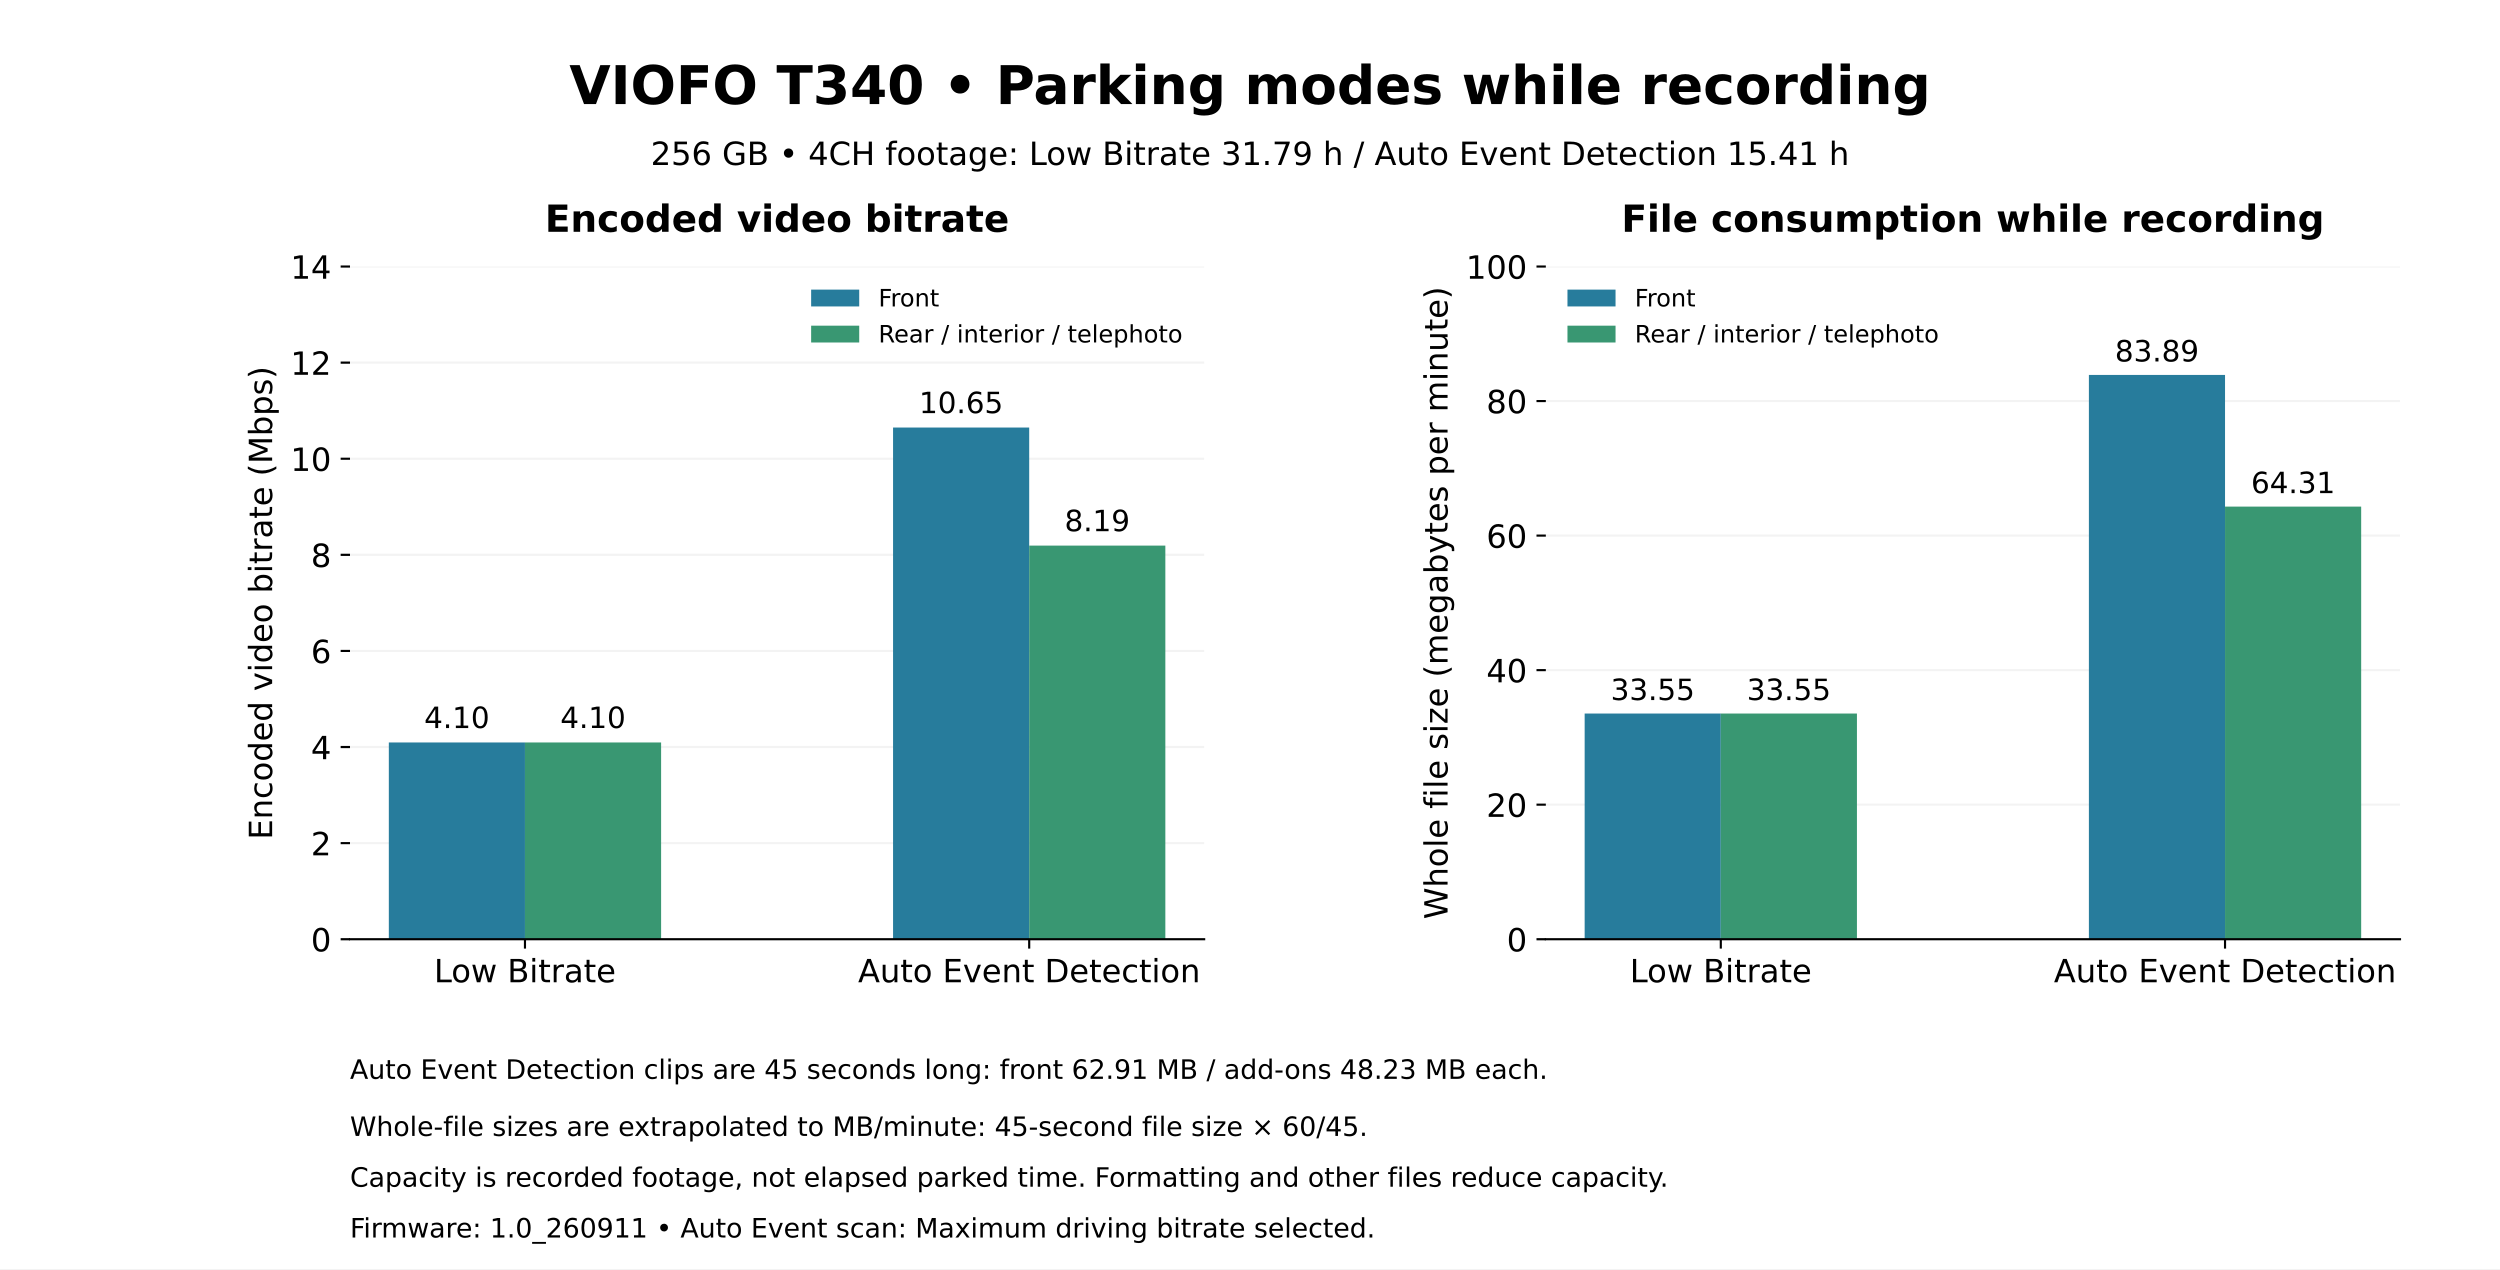
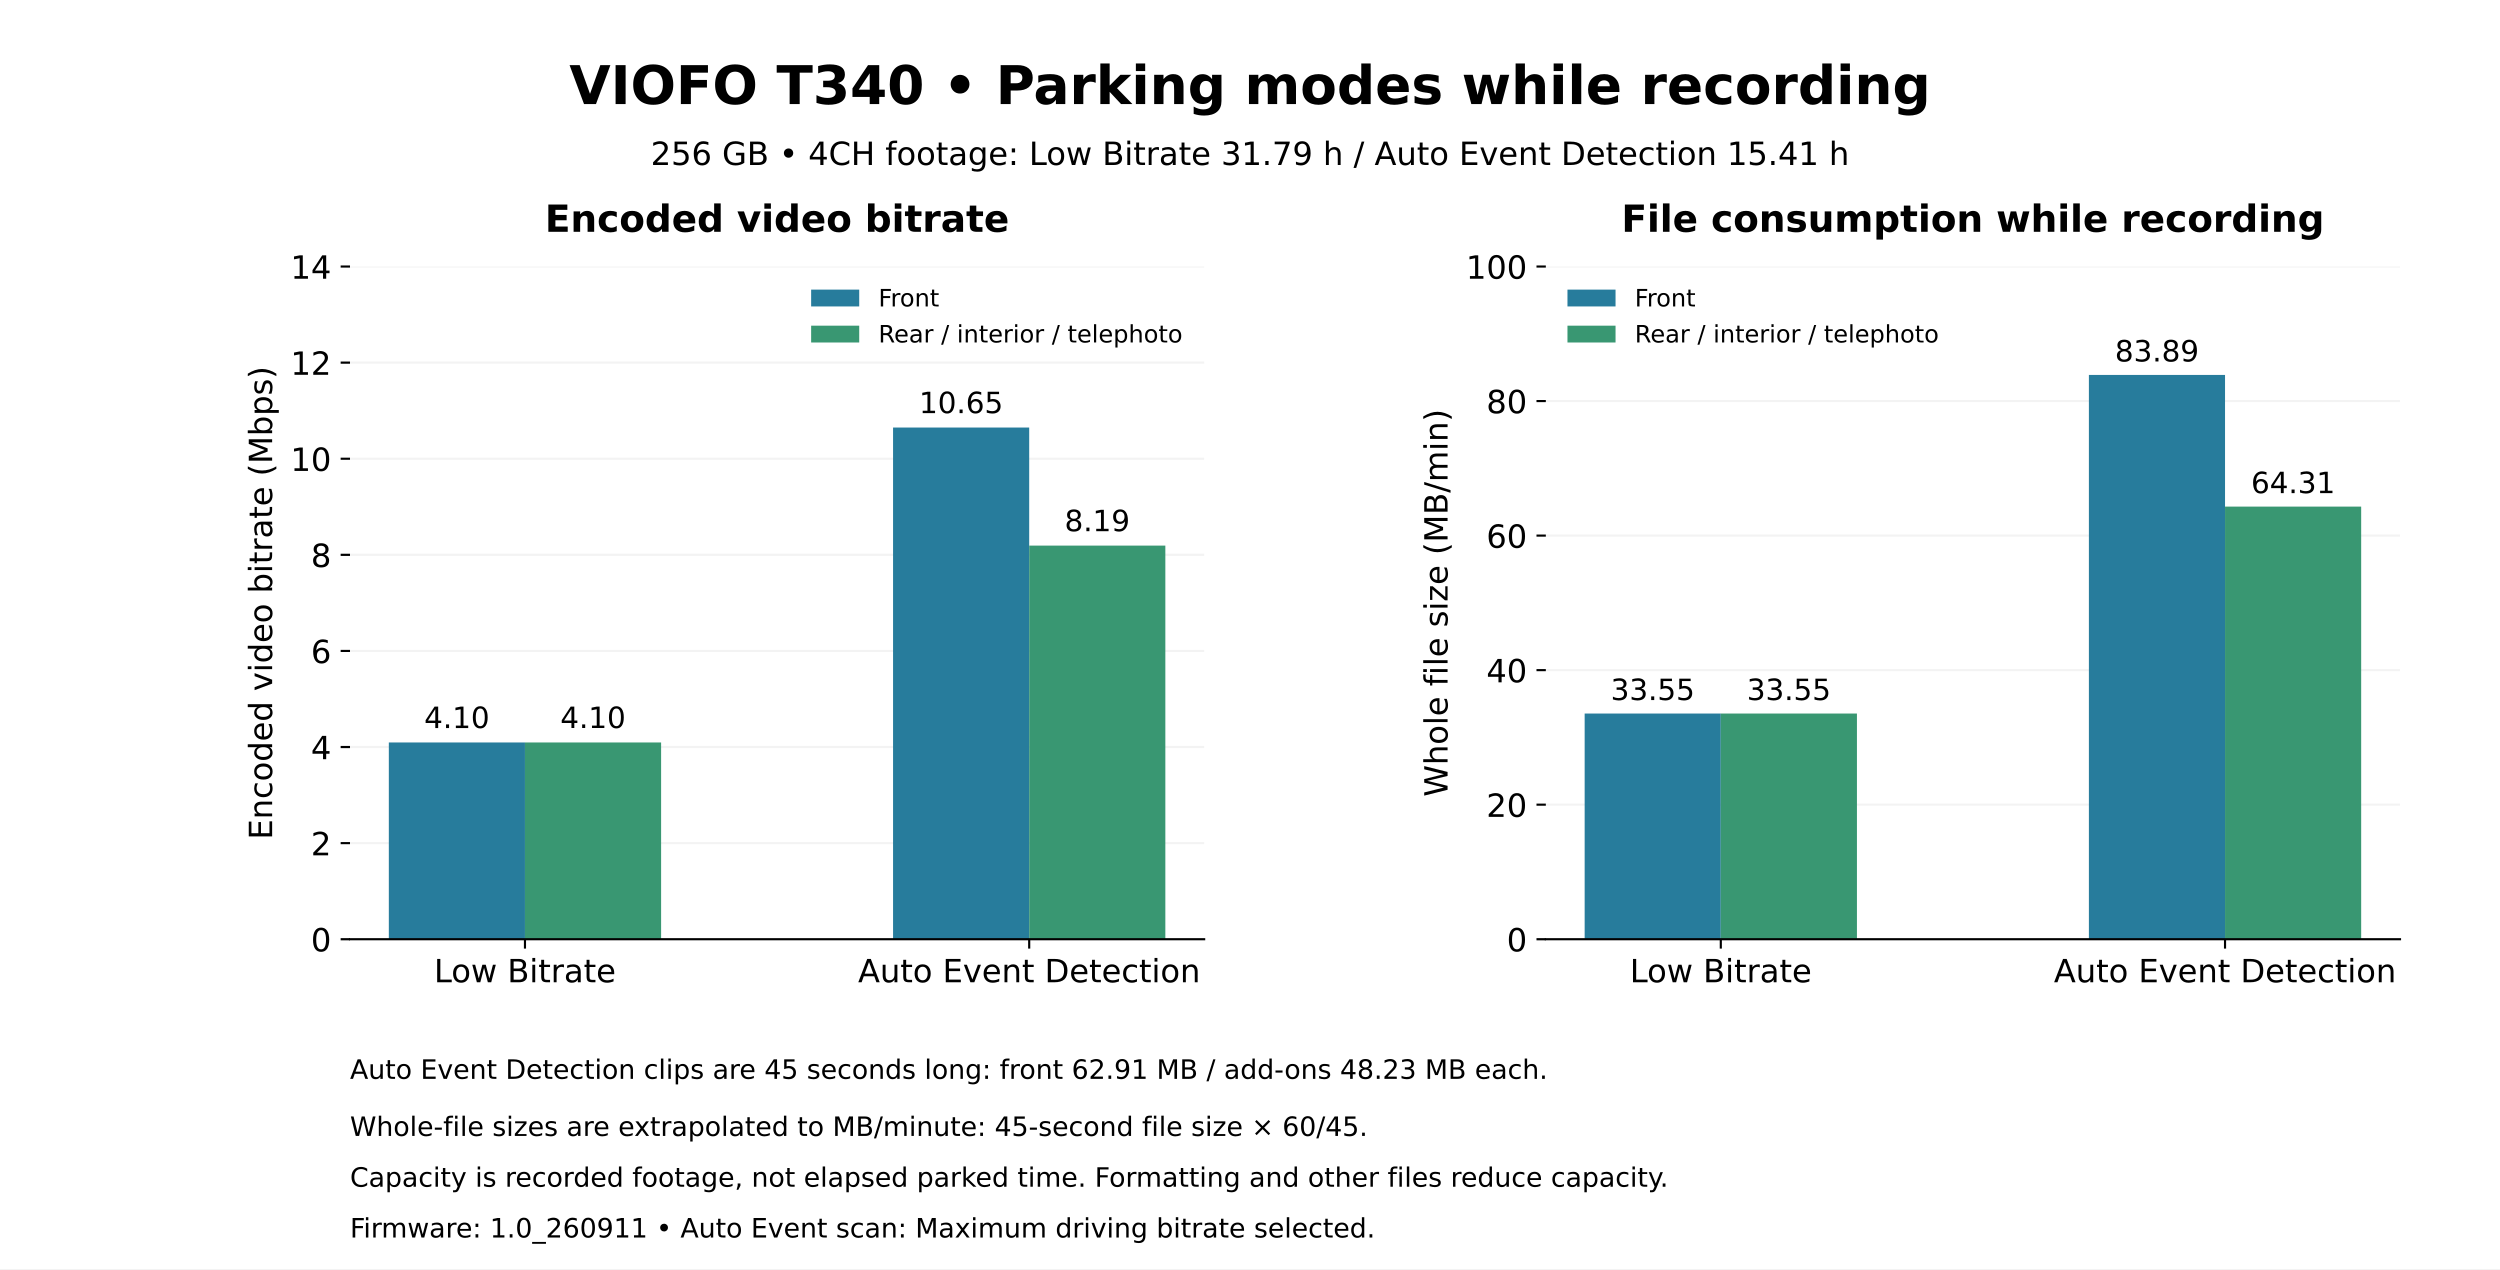
<svg xmlns="http://www.w3.org/2000/svg" xmlns:xlink="http://www.w3.org/1999/xlink" width="936pt" height="475.2pt" viewBox="0 0 936 475.2" version="1.1">
  <defs>
    <style type="text/css">*{stroke-linejoin: round; stroke-linecap: butt}</style>
  </defs>
  <g id="figure_1">
    <g id="patch_1">
      <path d="M 0 475.2 L 936 475.2 L 936 0 L 0 0 z " style="fill: #ffffff" />
    </g>
    <g id="axes_1">
      <g id="patch_2">
        <path d="M 131.04 351.648 L 450.84 351.648 L 450.84 99.792 L 131.04 99.792 z " style="fill: #ffffff" />
      </g>
      <g id="matplotlib.axis_1">
        <g id="xtick_1">
          <g id="line2d_1">
            <defs>
-               <path id="mfaa62cfa82" d="M 0 0 L 0 3.5 " style="stroke: #000000; stroke-width: 0.8" />
+               <path id="md1519692fd" d="M 0 0 L 0 3.5 " style="stroke: #000000; stroke-width: 0.8" />
            </defs>
            <g>
-               <use xlink:href="#mfaa62cfa82" x="196.548" y="351.648" style="stroke: #000000; stroke-width: 0.8" />
+               <use xlink:href="#md1519692fd" x="196.548" y="351.648" style="stroke: #000000; stroke-width: 0.8" />
            </g>
          </g>
          <g id="text_1">
            <text style="font-size: 12px; font-family: 'DejaVu Sans'; text-anchor: middle" x="196.548" y="367.766" transform="rotate(-0 196.548 367.7661)">Low Bitrate</text>
          </g>
        </g>
        <g id="xtick_2">
          <g id="line2d_2">
            <g>
-               <use xlink:href="#mfaa62cfa82" x="385.332" y="351.648" style="stroke: #000000; stroke-width: 0.8" />
+               <use xlink:href="#md1519692fd" x="385.332" y="351.648" style="stroke: #000000; stroke-width: 0.8" />
            </g>
          </g>
          <g id="text_2">
            <text style="font-size: 12px; font-family: 'DejaVu Sans'; text-anchor: middle" x="385.332" y="367.766" transform="rotate(-0 385.332 367.7661)">Auto Event Detection</text>
          </g>
        </g>
      </g>
      <g id="matplotlib.axis_2">
        <g id="ytick_1">
          <g id="line2d_3">
-             <path d="M 131.04 351.648 L 450.84 351.648 " clip-path="url(#pe85fd2fa09)" style="fill: none; stroke: #b0b0b0; stroke-opacity: 0.16; stroke-width: 0.8; stroke-linecap: square" />
+             <path d="M 131.04 351.648 L 450.84 351.648 " clip-path="url(#p6aabdea3b1)" style="fill: none; stroke: #b0b0b0; stroke-opacity: 0.16; stroke-width: 0.8; stroke-linecap: square" />
          </g>
          <g id="line2d_4">
            <defs>
-               <path id="mfd28f541e2" d="M 0 0 L -3.5 0 " style="stroke: #000000; stroke-width: 0.8" />
+               <path id="m42b6faa0b4" d="M 0 0 L -3.5 0 " style="stroke: #000000; stroke-width: 0.8" />
            </defs>
            <g>
-               <use xlink:href="#mfd28f541e2" x="131.04" y="351.648" style="stroke: #000000; stroke-width: 0.8" />
+               <use xlink:href="#m42b6faa0b4" x="131.04" y="351.648" style="stroke: #000000; stroke-width: 0.8" />
            </g>
          </g>
          <g id="text_3">
            <text style="font-size: 12px; font-family: 'DejaVu Sans'; text-anchor: end" x="124.04" y="356.207" transform="rotate(-0 124.04 356.2066)">0</text>
          </g>
        </g>
        <g id="ytick_2">
          <g id="line2d_5">
-             <path d="M 131.04 315.669 L 450.84 315.669 " clip-path="url(#pe85fd2fa09)" style="fill: none; stroke: #b0b0b0; stroke-opacity: 0.16; stroke-width: 0.8; stroke-linecap: square" />
+             <path d="M 131.04 315.669 L 450.84 315.669 " clip-path="url(#p6aabdea3b1)" style="fill: none; stroke: #b0b0b0; stroke-opacity: 0.16; stroke-width: 0.8; stroke-linecap: square" />
          </g>
          <g id="line2d_6">
            <g>
-               <use xlink:href="#mfd28f541e2" x="131.04" y="315.669" style="stroke: #000000; stroke-width: 0.8" />
+               <use xlink:href="#m42b6faa0b4" x="131.04" y="315.669" style="stroke: #000000; stroke-width: 0.8" />
            </g>
          </g>
          <g id="text_4">
            <text style="font-size: 12px; font-family: 'DejaVu Sans'; text-anchor: end" x="124.04" y="320.227" transform="rotate(-0 124.04 320.2272)">2</text>
          </g>
        </g>
        <g id="ytick_3">
          <g id="line2d_7">
-             <path d="M 131.04 279.689 L 450.84 279.689 " clip-path="url(#pe85fd2fa09)" style="fill: none; stroke: #b0b0b0; stroke-opacity: 0.16; stroke-width: 0.8; stroke-linecap: square" />
+             <path d="M 131.04 279.689 L 450.84 279.689 " clip-path="url(#p6aabdea3b1)" style="fill: none; stroke: #b0b0b0; stroke-opacity: 0.16; stroke-width: 0.8; stroke-linecap: square" />
          </g>
          <g id="line2d_8">
            <g>
-               <use xlink:href="#mfd28f541e2" x="131.04" y="279.689" style="stroke: #000000; stroke-width: 0.8" />
+               <use xlink:href="#m42b6faa0b4" x="131.04" y="279.689" style="stroke: #000000; stroke-width: 0.8" />
            </g>
          </g>
          <g id="text_5">
            <text style="font-size: 12px; font-family: 'DejaVu Sans'; text-anchor: end" x="124.04" y="284.248" transform="rotate(-0 124.04 284.2477)">4</text>
          </g>
        </g>
        <g id="ytick_4">
          <g id="line2d_9">
-             <path d="M 131.04 243.71 L 450.84 243.71 " clip-path="url(#pe85fd2fa09)" style="fill: none; stroke: #b0b0b0; stroke-opacity: 0.16; stroke-width: 0.8; stroke-linecap: square" />
+             <path d="M 131.04 243.71 L 450.84 243.71 " clip-path="url(#p6aabdea3b1)" style="fill: none; stroke: #b0b0b0; stroke-opacity: 0.16; stroke-width: 0.8; stroke-linecap: square" />
          </g>
          <g id="line2d_10">
            <g>
-               <use xlink:href="#mfd28f541e2" x="131.04" y="243.71" style="stroke: #000000; stroke-width: 0.8" />
+               <use xlink:href="#m42b6faa0b4" x="131.04" y="243.71" style="stroke: #000000; stroke-width: 0.8" />
            </g>
          </g>
          <g id="text_6">
            <text style="font-size: 12px; font-family: 'DejaVu Sans'; text-anchor: end" x="124.04" y="248.268" transform="rotate(-0 124.04 248.2683)">6</text>
          </g>
        </g>
        <g id="ytick_5">
          <g id="line2d_11">
-             <path d="M 131.04 207.73 L 450.84 207.73 " clip-path="url(#pe85fd2fa09)" style="fill: none; stroke: #b0b0b0; stroke-opacity: 0.16; stroke-width: 0.8; stroke-linecap: square" />
+             <path d="M 131.04 207.73 L 450.84 207.73 " clip-path="url(#p6aabdea3b1)" style="fill: none; stroke: #b0b0b0; stroke-opacity: 0.16; stroke-width: 0.8; stroke-linecap: square" />
          </g>
          <g id="line2d_12">
            <g>
-               <use xlink:href="#mfd28f541e2" x="131.04" y="207.73" style="stroke: #000000; stroke-width: 0.8" />
+               <use xlink:href="#m42b6faa0b4" x="131.04" y="207.73" style="stroke: #000000; stroke-width: 0.8" />
            </g>
          </g>
          <g id="text_7">
            <text style="font-size: 12px; font-family: 'DejaVu Sans'; text-anchor: end" x="124.04" y="212.289" transform="rotate(-0 124.04 212.2889)">8</text>
          </g>
        </g>
        <g id="ytick_6">
          <g id="line2d_13">
-             <path d="M 131.04 171.751 L 450.84 171.751 " clip-path="url(#pe85fd2fa09)" style="fill: none; stroke: #b0b0b0; stroke-opacity: 0.16; stroke-width: 0.8; stroke-linecap: square" />
+             <path d="M 131.04 171.751 L 450.84 171.751 " clip-path="url(#p6aabdea3b1)" style="fill: none; stroke: #b0b0b0; stroke-opacity: 0.16; stroke-width: 0.8; stroke-linecap: square" />
          </g>
          <g id="line2d_14">
            <g>
-               <use xlink:href="#mfd28f541e2" x="131.04" y="171.751" style="stroke: #000000; stroke-width: 0.8" />
+               <use xlink:href="#m42b6faa0b4" x="131.04" y="171.751" style="stroke: #000000; stroke-width: 0.8" />
            </g>
          </g>
          <g id="text_8">
            <text style="font-size: 12px; font-family: 'DejaVu Sans'; text-anchor: end" x="124.04" y="176.309" transform="rotate(-0 124.04 176.3095)">10</text>
          </g>
        </g>
        <g id="ytick_7">
          <g id="line2d_15">
-             <path d="M 131.04 135.771 L 450.84 135.771 " clip-path="url(#pe85fd2fa09)" style="fill: none; stroke: #b0b0b0; stroke-opacity: 0.16; stroke-width: 0.8; stroke-linecap: square" />
+             <path d="M 131.04 135.771 L 450.84 135.771 " clip-path="url(#p6aabdea3b1)" style="fill: none; stroke: #b0b0b0; stroke-opacity: 0.16; stroke-width: 0.8; stroke-linecap: square" />
          </g>
          <g id="line2d_16">
            <g>
-               <use xlink:href="#mfd28f541e2" x="131.04" y="135.771" style="stroke: #000000; stroke-width: 0.8" />
+               <use xlink:href="#m42b6faa0b4" x="131.04" y="135.771" style="stroke: #000000; stroke-width: 0.8" />
            </g>
          </g>
          <g id="text_9">
            <text style="font-size: 12px; font-family: 'DejaVu Sans'; text-anchor: end" x="124.04" y="140.33" transform="rotate(-0 124.04 140.33)">12</text>
          </g>
        </g>
        <g id="ytick_8">
          <g id="line2d_17">
-             <path d="M 131.04 99.792 L 450.84 99.792 " clip-path="url(#pe85fd2fa09)" style="fill: none; stroke: #b0b0b0; stroke-opacity: 0.16; stroke-width: 0.8; stroke-linecap: square" />
+             <path d="M 131.04 99.792 L 450.84 99.792 " clip-path="url(#p6aabdea3b1)" style="fill: none; stroke: #b0b0b0; stroke-opacity: 0.16; stroke-width: 0.8; stroke-linecap: square" />
          </g>
          <g id="line2d_18">
            <g>
-               <use xlink:href="#mfd28f541e2" x="131.04" y="99.792" style="stroke: #000000; stroke-width: 0.8" />
+               <use xlink:href="#m42b6faa0b4" x="131.04" y="99.792" style="stroke: #000000; stroke-width: 0.8" />
            </g>
          </g>
          <g id="text_10">
            <text style="font-size: 12px; font-family: 'DejaVu Sans'; text-anchor: end" x="124.04" y="104.351" transform="rotate(-0 124.04 104.3506)">14</text>
          </g>
        </g>
        <g id="text_11">
          <text style="font-size: 12px; font-family: 'DejaVu Sans'; text-anchor: middle" x="101.887" y="225.72" transform="rotate(-90 101.8872 225.72)">Encoded video bitrate (Mbps)</text>
        </g>
      </g>
      <g id="patch_3">
-         <path d="M 145.576 351.648 L 196.548 351.648 L 196.548 277.976 L 145.576 277.976 z " clip-path="url(#pe85fd2fa09)" style="fill: #277c9c" />
+         <path d="M 145.576 351.648 L 196.548 351.648 L 196.548 277.976 L 145.576 277.976 z " clip-path="url(#p6aabdea3b1)" style="fill: #277c9c" />
      </g>
      <g id="patch_4">
-         <path d="M 334.36 351.648 L 385.332 351.648 L 385.332 160.08 L 334.36 160.08 z " clip-path="url(#pe85fd2fa09)" style="fill: #277c9c" />
+         <path d="M 334.36 351.648 L 385.332 351.648 L 385.332 160.08 L 334.36 160.08 z " clip-path="url(#p6aabdea3b1)" style="fill: #277c9c" />
      </g>
      <g id="patch_5">
-         <path d="M 196.548 351.648 L 247.52 351.648 L 247.52 277.972 L 196.548 277.972 z " clip-path="url(#pe85fd2fa09)" style="fill: #399772" />
+         <path d="M 196.548 351.648 L 247.52 351.648 L 247.52 277.972 L 196.548 277.972 z " clip-path="url(#p6aabdea3b1)" style="fill: #399772" />
      </g>
      <g id="patch_6">
-         <path d="M 385.332 351.648 L 436.304 351.648 L 436.304 204.281 L 385.332 204.281 z " clip-path="url(#pe85fd2fa09)" style="fill: #399772" />
+         <path d="M 385.332 351.648 L 436.304 351.648 L 436.304 204.281 L 385.332 204.281 z " clip-path="url(#p6aabdea3b1)" style="fill: #399772" />
      </g>
      <g id="patch_7">
        <path d="M 131.04 351.648 L 450.84 351.648 " style="fill: none; stroke: #000000; stroke-width: 0.8; stroke-linejoin: miter; stroke-linecap: square" />
      </g>
      <g id="text_12">
        <text style="font-size: 11px; font-family: 'DejaVu Sans'; text-anchor: middle" x="171.062" y="272.579" transform="rotate(-0 171.0622 272.5795)">4.10</text>
      </g>
      <g id="text_13">
        <text style="font-size: 11px; font-family: 'DejaVu Sans'; text-anchor: middle" x="359.846" y="154.683" transform="rotate(-0 359.8461 154.6829)">10.65</text>
      </g>
      <g id="text_14">
        <text style="font-size: 11px; font-family: 'DejaVu Sans'; text-anchor: middle" x="222.034" y="272.575" transform="rotate(-0 222.0339 272.5748)">4.10</text>
      </g>
      <g id="text_15">
        <text style="font-size: 11px; font-family: 'DejaVu Sans'; text-anchor: middle" x="410.818" y="198.884" transform="rotate(-0 410.8178 198.8843)">8.19</text>
      </g>
      <g id="text_16">
        <text style="font-weight: 700; font-size: 14px; font-family: 'DejaVu Sans'; text-anchor: middle" x="290.94" y="86.792" transform="rotate(-0 290.94 86.792)">Encoded video bitrate</text>
      </g>
      <g id="legend_1">
        <g id="patch_8">
          <path d="M 303.691 114.731 L 321.691 114.731 L 321.691 108.431 L 303.691 108.431 z " style="fill: #277c9c" />
        </g>
        <g id="text_17">
          <text style="font-size: 9px; font-family: 'DejaVu Sans'; text-anchor: start" x="328.891" y="114.731" transform="rotate(-0 328.8914 114.7306)">Front</text>
        </g>
        <g id="patch_9">
          <path d="M 303.691 128.231 L 321.691 128.231 L 321.691 121.931 L 303.691 121.931 z " style="fill: #399772" />
        </g>
        <g id="text_18">
          <text style="font-size: 9px; font-family: 'DejaVu Sans'; text-anchor: start" x="328.891" y="128.231" transform="rotate(-0 328.8914 128.2313)">Rear / interior / telephoto</text>
        </g>
      </g>
    </g>
    <g id="axes_2">
      <g id="patch_10">
        <path d="M 578.76 351.648 L 898.56 351.648 L 898.56 99.792 L 578.76 99.792 z " style="fill: #ffffff" />
      </g>
      <g id="matplotlib.axis_3">
        <g id="xtick_3">
          <g id="line2d_19">
            <g>
-               <use xlink:href="#mfaa62cfa82" x="644.268" y="351.648" style="stroke: #000000; stroke-width: 0.8" />
+               <use xlink:href="#md1519692fd" x="644.268" y="351.648" style="stroke: #000000; stroke-width: 0.8" />
            </g>
          </g>
          <g id="text_19">
            <text style="font-size: 12px; font-family: 'DejaVu Sans'; text-anchor: middle" x="644.268" y="367.766" transform="rotate(-0 644.268 367.7661)">Low Bitrate</text>
          </g>
        </g>
        <g id="xtick_4">
          <g id="line2d_20">
            <g>
-               <use xlink:href="#mfaa62cfa82" x="833.052" y="351.648" style="stroke: #000000; stroke-width: 0.8" />
+               <use xlink:href="#md1519692fd" x="833.052" y="351.648" style="stroke: #000000; stroke-width: 0.8" />
            </g>
          </g>
          <g id="text_20">
            <text style="font-size: 12px; font-family: 'DejaVu Sans'; text-anchor: middle" x="833.052" y="367.766" transform="rotate(-0 833.052 367.7661)">Auto Event Detection</text>
          </g>
        </g>
      </g>
      <g id="matplotlib.axis_4">
        <g id="ytick_9">
          <g id="line2d_21">
-             <path d="M 578.76 351.648 L 898.56 351.648 " clip-path="url(#p93bfe501d9)" style="fill: none; stroke: #b0b0b0; stroke-opacity: 0.16; stroke-width: 0.8; stroke-linecap: square" />
+             <path d="M 578.76 351.648 L 898.56 351.648 " clip-path="url(#p40a66ed7d6)" style="fill: none; stroke: #b0b0b0; stroke-opacity: 0.16; stroke-width: 0.8; stroke-linecap: square" />
          </g>
          <g id="line2d_22">
            <g>
-               <use xlink:href="#mfd28f541e2" x="578.76" y="351.648" style="stroke: #000000; stroke-width: 0.8" />
+               <use xlink:href="#m42b6faa0b4" x="578.76" y="351.648" style="stroke: #000000; stroke-width: 0.8" />
            </g>
          </g>
          <g id="text_21">
            <text style="font-size: 12px; font-family: 'DejaVu Sans'; text-anchor: end" x="571.76" y="356.207" transform="rotate(-0 571.76 356.2066)">0</text>
          </g>
        </g>
        <g id="ytick_10">
          <g id="line2d_23">
-             <path d="M 578.76 301.277 L 898.56 301.277 " clip-path="url(#p93bfe501d9)" style="fill: none; stroke: #b0b0b0; stroke-opacity: 0.16; stroke-width: 0.8; stroke-linecap: square" />
+             <path d="M 578.76 301.277 L 898.56 301.277 " clip-path="url(#p40a66ed7d6)" style="fill: none; stroke: #b0b0b0; stroke-opacity: 0.16; stroke-width: 0.8; stroke-linecap: square" />
          </g>
          <g id="line2d_24">
            <g>
-               <use xlink:href="#mfd28f541e2" x="578.76" y="301.277" style="stroke: #000000; stroke-width: 0.8" />
+               <use xlink:href="#m42b6faa0b4" x="578.76" y="301.277" style="stroke: #000000; stroke-width: 0.8" />
            </g>
          </g>
          <g id="text_22">
            <text style="font-size: 12px; font-family: 'DejaVu Sans'; text-anchor: end" x="571.76" y="305.835" transform="rotate(-0 571.76 305.8354)">20</text>
          </g>
        </g>
        <g id="ytick_11">
          <g id="line2d_25">
-             <path d="M 578.76 250.906 L 898.56 250.906 " clip-path="url(#p93bfe501d9)" style="fill: none; stroke: #b0b0b0; stroke-opacity: 0.16; stroke-width: 0.8; stroke-linecap: square" />
+             <path d="M 578.76 250.906 L 898.56 250.906 " clip-path="url(#p40a66ed7d6)" style="fill: none; stroke: #b0b0b0; stroke-opacity: 0.16; stroke-width: 0.8; stroke-linecap: square" />
          </g>
          <g id="line2d_26">
            <g>
-               <use xlink:href="#mfd28f541e2" x="578.76" y="250.906" style="stroke: #000000; stroke-width: 0.8" />
+               <use xlink:href="#m42b6faa0b4" x="578.76" y="250.906" style="stroke: #000000; stroke-width: 0.8" />
            </g>
          </g>
          <g id="text_23">
            <text style="font-size: 12px; font-family: 'DejaVu Sans'; text-anchor: end" x="571.76" y="255.464" transform="rotate(-0 571.76 255.4642)">40</text>
          </g>
        </g>
        <g id="ytick_12">
          <g id="line2d_27">
-             <path d="M 578.76 200.534 L 898.56 200.534 " clip-path="url(#p93bfe501d9)" style="fill: none; stroke: #b0b0b0; stroke-opacity: 0.16; stroke-width: 0.8; stroke-linecap: square" />
+             <path d="M 578.76 200.534 L 898.56 200.534 " clip-path="url(#p40a66ed7d6)" style="fill: none; stroke: #b0b0b0; stroke-opacity: 0.16; stroke-width: 0.8; stroke-linecap: square" />
          </g>
          <g id="line2d_28">
            <g>
-               <use xlink:href="#mfd28f541e2" x="578.76" y="200.534" style="stroke: #000000; stroke-width: 0.8" />
+               <use xlink:href="#m42b6faa0b4" x="578.76" y="200.534" style="stroke: #000000; stroke-width: 0.8" />
            </g>
          </g>
          <g id="text_24">
            <text style="font-size: 12px; font-family: 'DejaVu Sans'; text-anchor: end" x="571.76" y="205.093" transform="rotate(-0 571.76 205.093)">60</text>
          </g>
        </g>
        <g id="ytick_13">
          <g id="line2d_29">
-             <path d="M 578.76 150.163 L 898.56 150.163 " clip-path="url(#p93bfe501d9)" style="fill: none; stroke: #b0b0b0; stroke-opacity: 0.16; stroke-width: 0.8; stroke-linecap: square" />
+             <path d="M 578.76 150.163 L 898.56 150.163 " clip-path="url(#p40a66ed7d6)" style="fill: none; stroke: #b0b0b0; stroke-opacity: 0.16; stroke-width: 0.8; stroke-linecap: square" />
          </g>
          <g id="line2d_30">
            <g>
-               <use xlink:href="#mfd28f541e2" x="578.76" y="150.163" style="stroke: #000000; stroke-width: 0.8" />
+               <use xlink:href="#m42b6faa0b4" x="578.76" y="150.163" style="stroke: #000000; stroke-width: 0.8" />
            </g>
          </g>
          <g id="text_25">
            <text style="font-size: 12px; font-family: 'DejaVu Sans'; text-anchor: end" x="571.76" y="154.722" transform="rotate(-0 571.76 154.7218)">80</text>
          </g>
        </g>
        <g id="ytick_14">
          <g id="line2d_31">
-             <path d="M 578.76 99.792 L 898.56 99.792 " clip-path="url(#p93bfe501d9)" style="fill: none; stroke: #b0b0b0; stroke-opacity: 0.16; stroke-width: 0.8; stroke-linecap: square" />
+             <path d="M 578.76 99.792 L 898.56 99.792 " clip-path="url(#p40a66ed7d6)" style="fill: none; stroke: #b0b0b0; stroke-opacity: 0.16; stroke-width: 0.8; stroke-linecap: square" />
          </g>
          <g id="line2d_32">
            <g>
-               <use xlink:href="#mfd28f541e2" x="578.76" y="99.792" style="stroke: #000000; stroke-width: 0.8" />
+               <use xlink:href="#m42b6faa0b4" x="578.76" y="99.792" style="stroke: #000000; stroke-width: 0.8" />
            </g>
          </g>
          <g id="text_26">
            <text style="font-size: 12px; font-family: 'DejaVu Sans'; text-anchor: end" x="571.76" y="104.351" transform="rotate(-0 571.76 104.3506)">100</text>
          </g>
        </g>
        <g id="text_27">
-           <text style="font-size: 12px; font-family: 'DejaVu Sans'; text-anchor: middle" x="541.972" y="225.72" transform="rotate(-90 541.9722 225.72)">Whole file size (megabytes per minute)</text>
+           <text style="font-size: 12px; font-family: 'DejaVu Sans'; text-anchor: middle" x="541.972" y="225.72" transform="rotate(-90 541.9722 225.72)">Whole file size (MB/min)</text>
        </g>
      </g>
      <g id="patch_11">
-         <path d="M 593.296 351.648 L 644.268 351.648 L 644.268 267.139 L 593.296 267.139 z " clip-path="url(#p93bfe501d9)" style="fill: #277c9c" />
+         <path d="M 593.296 351.648 L 644.268 351.648 L 644.268 267.139 L 593.296 267.139 z " clip-path="url(#p40a66ed7d6)" style="fill: #277c9c" />
      </g>
      <g id="patch_12">
-         <path d="M 782.08 351.648 L 833.052 351.648 L 833.052 140.376 L 782.08 140.376 z " clip-path="url(#p93bfe501d9)" style="fill: #277c9c" />
+         <path d="M 782.08 351.648 L 833.052 351.648 L 833.052 140.376 L 782.08 140.376 z " clip-path="url(#p40a66ed7d6)" style="fill: #277c9c" />
      </g>
      <g id="patch_13">
-         <path d="M 644.268 351.648 L 695.24 351.648 L 695.24 267.139 L 644.268 267.139 z " clip-path="url(#p93bfe501d9)" style="fill: #399772" />
+         <path d="M 644.268 351.648 L 695.24 351.648 L 695.24 267.139 L 644.268 267.139 z " clip-path="url(#p40a66ed7d6)" style="fill: #399772" />
      </g>
      <g id="patch_14">
-         <path d="M 833.052 351.648 L 884.024 351.648 L 884.024 189.673 L 833.052 189.673 z " clip-path="url(#p93bfe501d9)" style="fill: #399772" />
+         <path d="M 833.052 351.648 L 884.024 351.648 L 884.024 189.673 L 833.052 189.673 z " clip-path="url(#p40a66ed7d6)" style="fill: #399772" />
      </g>
      <g id="patch_15">
        <path d="M 578.76 351.648 L 898.56 351.648 " style="fill: none; stroke: #000000; stroke-width: 0.8; stroke-linejoin: miter; stroke-linecap: square" />
      </g>
      <g id="text_28">
        <text style="font-size: 11px; font-family: 'DejaVu Sans'; text-anchor: middle" x="618.782" y="262.102" transform="rotate(-0 618.7822 262.102)">33.55</text>
      </g>
      <g id="text_29">
        <text style="font-size: 11px; font-family: 'DejaVu Sans'; text-anchor: middle" x="807.566" y="135.339" transform="rotate(-0 807.5661 135.3388)">83.89</text>
      </g>
      <g id="text_30">
        <text style="font-size: 11px; font-family: 'DejaVu Sans'; text-anchor: middle" x="669.754" y="262.102" transform="rotate(-0 669.7539 262.102)">33.55</text>
      </g>
      <g id="text_31">
        <text style="font-size: 11px; font-family: 'DejaVu Sans'; text-anchor: middle" x="858.538" y="184.636" transform="rotate(-0 858.5378 184.6356)">64.31</text>
      </g>
      <g id="text_32">
        <text style="font-weight: 700; font-size: 14px; font-family: 'DejaVu Sans'; text-anchor: middle" x="738.66" y="86.792" transform="rotate(-0 738.66 86.792)">File consumption while recording</text>
      </g>
      <g id="legend_2">
        <g id="patch_16">
          <path d="M 586.86 114.731 L 604.86 114.731 L 604.86 108.431 L 586.86 108.431 z " style="fill: #277c9c" />
        </g>
        <g id="text_33">
          <text style="font-size: 9px; font-family: 'DejaVu Sans'; text-anchor: start" x="612.06" y="114.731" transform="rotate(-0 612.06 114.7306)">Front</text>
        </g>
        <g id="patch_17">
          <path d="M 586.86 128.231 L 604.86 128.231 L 604.86 121.931 L 586.86 121.931 z " style="fill: #399772" />
        </g>
        <g id="text_34">
          <text style="font-size: 9px; font-family: 'DejaVu Sans'; text-anchor: start" x="612.06" y="128.231" transform="rotate(-0 612.06 128.2313)">Rear / interior / telephoto</text>
        </g>
      </g>
    </g>
    <g id="text_35">
      <text style="font-weight: 700; font-size: 20px; font-family: 'DejaVu Sans'; text-anchor: middle" x="468" y="38.957" transform="rotate(-0 468 38.95687)">VIOFO T340 • Parking modes while recording</text>
    </g>
    <g id="text_36">
      <text style="font-size: 12px; font-family: 'DejaVu Sans'; text-anchor: middle" x="468" y="61.776" transform="rotate(-0 468 61.776)">256 GB • 4CH footage: Low Bitrate 31.79 h / Auto Event Detection 15.41 h</text>
    </g>
    <g id="text_37">
      <text style="font-size: 10px; font-family: 'DejaVu Sans'; text-anchor: start" x="131.04" y="403.92" transform="rotate(-0 131.04 403.92)">Auto Event Detection clips are 45 seconds long: front 62.91 MB / add-ons 48.23 MB each.</text>
    </g>
    <g id="text_38">
      <text style="font-size: 10px; font-family: 'DejaVu Sans'; text-anchor: start" x="131.04" y="425.304" transform="rotate(-0 131.04 425.304)">Whole-file sizes are extrapolated to MB/minute: 45-second file size × 60/45.</text>
    </g>
    <g id="text_39">
      <text style="font-size: 10px; font-family: 'DejaVu Sans'; text-anchor: start" x="131.04" y="444.312" transform="rotate(-0 131.04 444.312)">Capacity is recorded footage, not elapsed parked time. Formatting and other files reduce capacity.</text>
    </g>
    <g id="text_40">
      <text style="font-size: 10px; font-family: 'DejaVu Sans'; text-anchor: start" x="131.04" y="463.32" transform="rotate(-0 131.04 463.32)">Firmware: 1.0_260911 • Auto Event scan: Maximum driving bitrate selected.</text>
    </g>
  </g>
  <defs>
-     <clipPath id="pe85fd2fa09">
+     <clipPath id="p6aabdea3b1">
      <rect x="131.04" y="99.792" width="319.8" height="251.856" />
    </clipPath>
-     <clipPath id="p93bfe501d9">
+     <clipPath id="p40a66ed7d6">
      <rect x="578.76" y="99.792" width="319.8" height="251.856" />
    </clipPath>
  </defs>
</svg>
